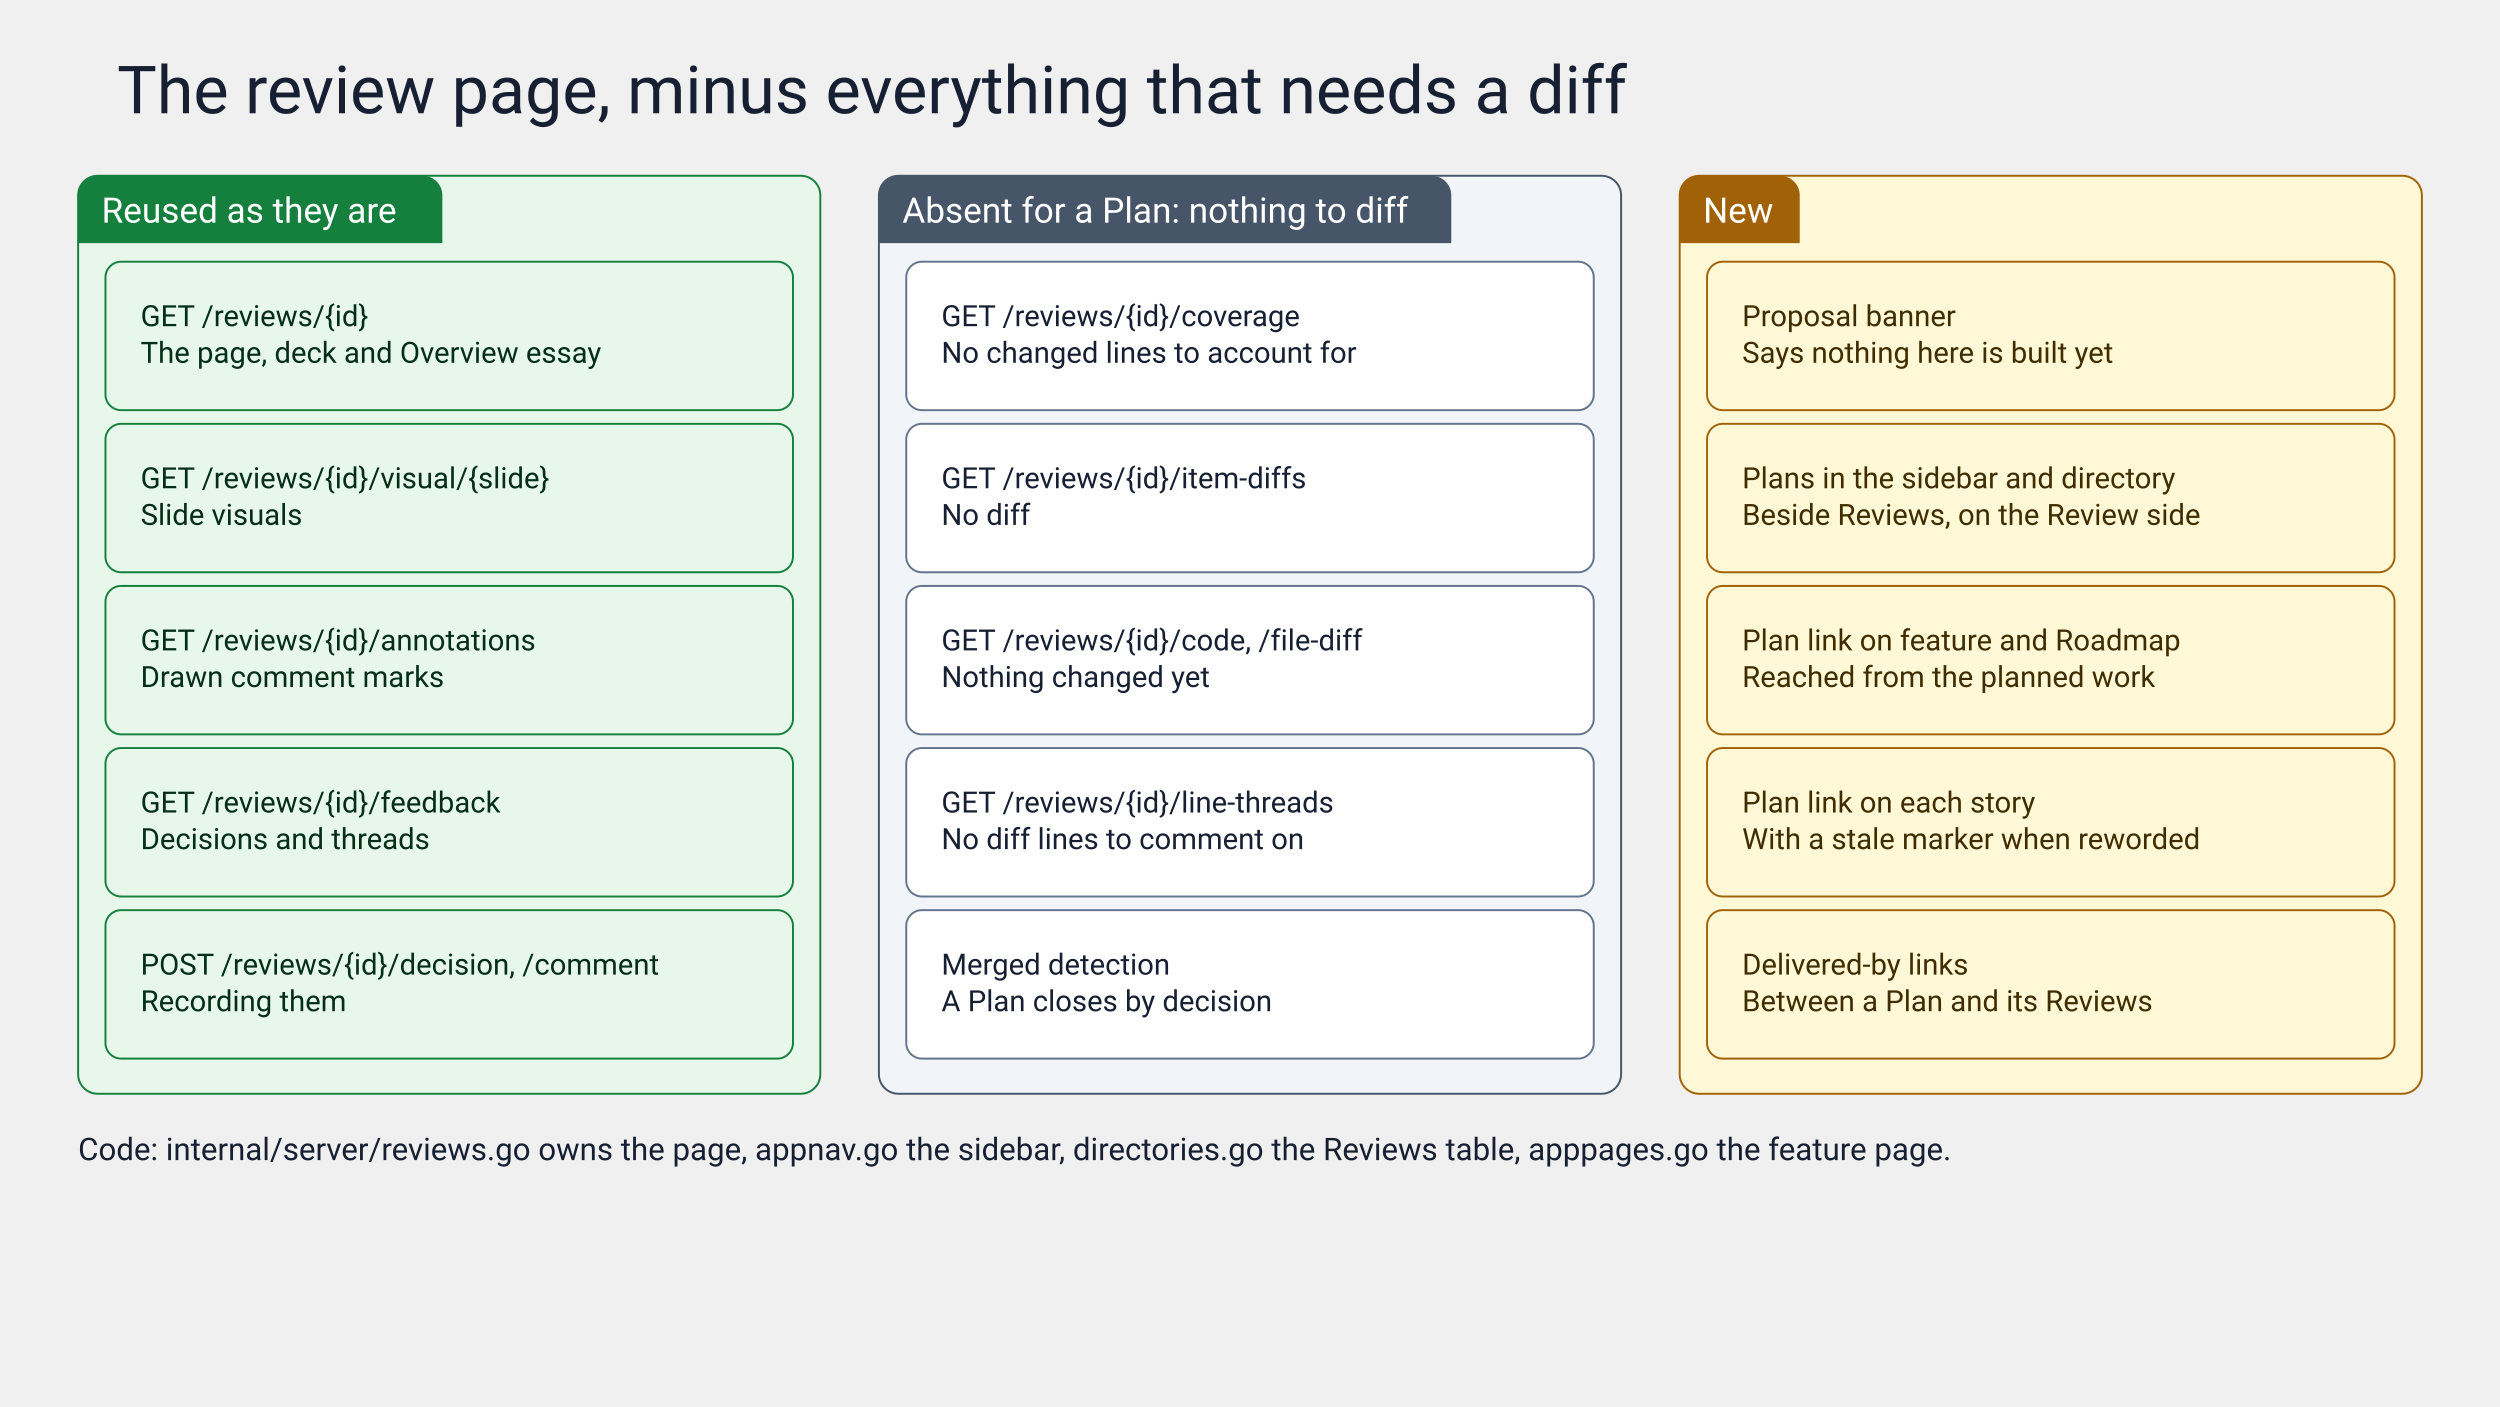
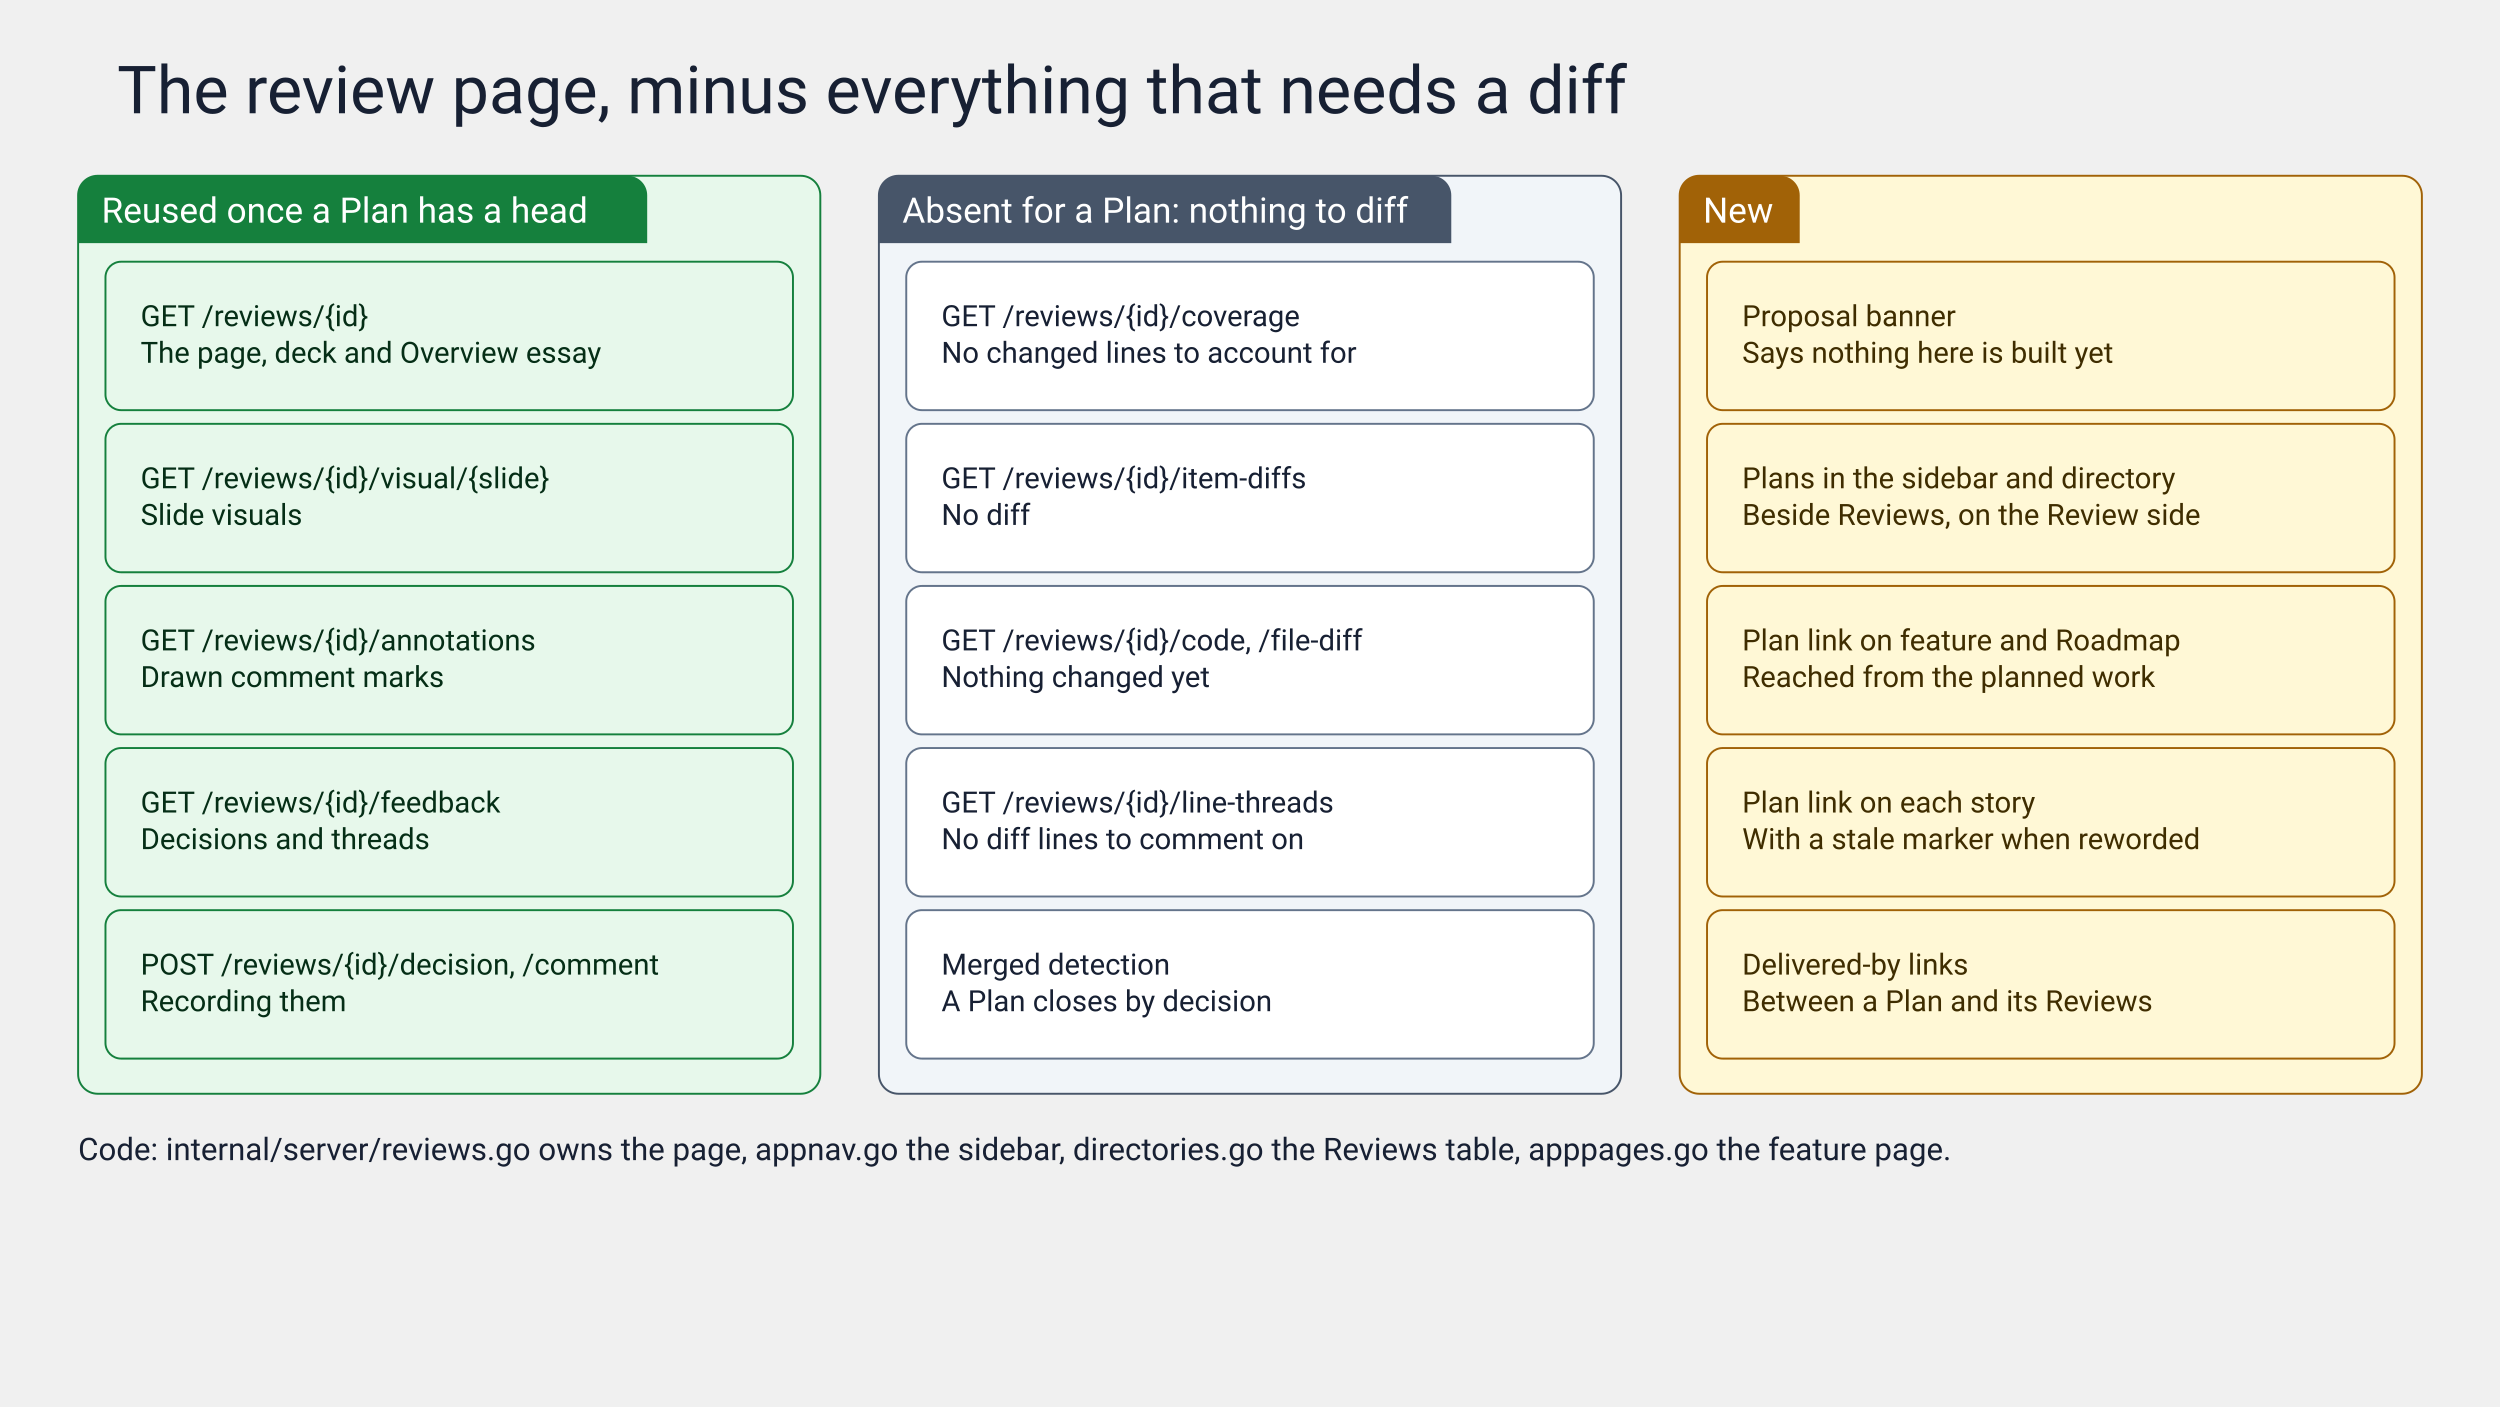
<svg xmlns="http://www.w3.org/2000/svg" viewBox="0 0 1280 720" role="img" aria-labelledby="diagram-title" data-renderer="change-saga-diagram/2" aria-describedby="diagram-desc">
  <defs>
    <style>@font-face{font-family:"Change Saga Diagram";src:url("/_diagram/fonts/go-regular.ttf") format("truetype")}text{font-family:"Change Saga Diagram",system-ui,-apple-system,"Segoe UI",Roboto,Helvetica,Arial,sans-serif;font-weight:400}:root{color-scheme:light dark;--diagram-gray-accent:#475569;--diagram-gray-tint:#f1f5f9;--diagram-green-accent:#15803d;--diagram-green-ink:#052e16;--diagram-green-tint:#e7f8eb;--diagram-normal-fill:#ffffff;--diagram-normal-ink:#172033;--diagram-normal-stroke:#64748b;--diagram-on-accent:#ffffff;--diagram-title-ink:#172033;--diagram-yellow-accent:#a16207;--diagram-yellow-ink:#3f2d00;--diagram-yellow-tint:#fff8d6;}@media (prefers-color-scheme:dark){:root{--diagram-gray-accent:#9198a1;--diagram-gray-tint:#1c2128;--diagram-green-accent:#56d364;--diagram-green-ink:#d2f8d9;--diagram-green-tint:#12261e;--diagram-normal-fill:#161b22;--diagram-normal-ink:#e6edf3;--diagram-normal-stroke:#6e7681;--diagram-on-accent:#0d1117;--diagram-title-ink:#e6edf3;--diagram-yellow-accent:#e3b341;--diagram-yellow-ink:#fff5b1;--diagram-yellow-tint:#2b2508;}}</style>
  </defs>
  <g id="title" data-diagram-kind="text" transform="translate(60 24)" aria-hidden="true">
    <text x="0" y="34" font-size="34" fill="#172033" xml:space="preserve" style="fill:var(--diagram-title-ink,#172033)">
      <tspan x="0" y="34">The review page, minus everything that needs a diff</tspan>
    </text>
  </g>
-   <g id="keep" data-diagram-kind="group" transform="translate(40 90)" role="group" aria-label="Reused as they are">
+   <g id="keep" data-diagram-kind="group" transform="translate(40 90)" role="group" aria-label="Reused once a Plan has a head">
    <rect width="380" height="470" rx="10" fill="#e7f8eb" stroke="#15803d" stroke-width="1" style="fill:var(--diagram-green-tint,#e7f8eb);stroke:var(--diagram-green-accent,#15803d)" />
-     <path d="M0 34.5V10A10 10 0 0 1 10 0H176.484A10 10 0 0 1 186.484 10V34.5Z" fill="#15803d" style="fill:var(--diagram-green-accent,#15803d)" />
+     <path d="M0 34.5V10A10 10 0 0 1 10 0H281.361A10 10 0 0 1 291.361 10V34.5Z" fill="#15803d" style="fill:var(--diagram-green-accent,#15803d)" />
    <text x="12" y="24" font-size="18" fill="#ffffff" xml:space="preserve" style="fill:var(--diagram-on-accent,#ffffff)">
-       <tspan x="12" y="24">Reused as they are</tspan>
+       <tspan x="12" y="24">Reused once a Plan has a head</tspan>
    </text>
    <g id="k0" data-diagram-kind="node" transform="translate(14 44)" role="group" aria-label="GET /reviews/{id}&#10;The page, deck and Overview essay">
      <rect width="352" height="76" rx="8" fill="#e7f8eb" stroke="#15803d" stroke-width="1" style="fill:var(--diagram-green-tint,#e7f8eb);stroke:var(--diagram-green-accent,#15803d)" />
      <text x="18" y="33" font-size="15" fill="#052e16" xml:space="preserve" style="fill:var(--diagram-green-ink,#052e16)">
        <tspan x="18" y="33">GET /reviews/{id}</tspan>
        <tspan x="18" y="51.75">The page, deck and Overview essay</tspan>
      </text>
    </g>
    <g id="k1" data-diagram-kind="node" transform="translate(14 127)" role="group" aria-label="GET /reviews/{id}/visual/{slide}&#10;Slide visuals">
      <rect width="352" height="76" rx="8" fill="#e7f8eb" stroke="#15803d" stroke-width="1" style="fill:var(--diagram-green-tint,#e7f8eb);stroke:var(--diagram-green-accent,#15803d)" />
      <text x="18" y="33" font-size="15" fill="#052e16" xml:space="preserve" style="fill:var(--diagram-green-ink,#052e16)">
        <tspan x="18" y="33">GET /reviews/{id}/visual/{slide}</tspan>
        <tspan x="18" y="51.75">Slide visuals</tspan>
      </text>
    </g>
    <g id="k2" data-diagram-kind="node" transform="translate(14 210)" role="group" aria-label="GET /reviews/{id}/annotations&#10;Drawn comment marks">
      <rect width="352" height="76" rx="8" fill="#e7f8eb" stroke="#15803d" stroke-width="1" style="fill:var(--diagram-green-tint,#e7f8eb);stroke:var(--diagram-green-accent,#15803d)" />
      <text x="18" y="33" font-size="15" fill="#052e16" xml:space="preserve" style="fill:var(--diagram-green-ink,#052e16)">
        <tspan x="18" y="33">GET /reviews/{id}/annotations</tspan>
        <tspan x="18" y="51.75">Drawn comment marks</tspan>
      </text>
    </g>
    <g id="k3" data-diagram-kind="node" transform="translate(14 293)" role="group" aria-label="GET /reviews/{id}/feedback&#10;Decisions and threads">
      <rect width="352" height="76" rx="8" fill="#e7f8eb" stroke="#15803d" stroke-width="1" style="fill:var(--diagram-green-tint,#e7f8eb);stroke:var(--diagram-green-accent,#15803d)" />
      <text x="18" y="33" font-size="15" fill="#052e16" xml:space="preserve" style="fill:var(--diagram-green-ink,#052e16)">
        <tspan x="18" y="33">GET /reviews/{id}/feedback</tspan>
        <tspan x="18" y="51.75">Decisions and threads</tspan>
      </text>
    </g>
    <g id="k4" data-diagram-kind="node" transform="translate(14 376)" role="group" aria-label="POST /reviews/{id}/decision, /comment&#10;Recording them">
      <rect width="352" height="76" rx="8" fill="#e7f8eb" stroke="#15803d" stroke-width="1" style="fill:var(--diagram-green-tint,#e7f8eb);stroke:var(--diagram-green-accent,#15803d)" />
      <text x="18" y="33" font-size="15" fill="#052e16" xml:space="preserve" style="fill:var(--diagram-green-ink,#052e16)">
        <tspan x="18" y="33">POST /reviews/{id}/decision, /comment</tspan>
        <tspan x="18" y="51.75">Recording them</tspan>
      </text>
    </g>
  </g>
  <g id="drop" data-diagram-kind="group" transform="translate(450 90)" role="group" aria-label="Absent for a Plan: nothing to diff">
    <rect width="380" height="470" rx="10" fill="#f1f5f9" stroke="#475569" stroke-width="1" style="fill:var(--diagram-gray-tint,#f1f5f9);stroke:var(--diagram-gray-accent,#475569)" />
    <path d="M0 34.5V10A10 10 0 0 1 10 0H283.051A10 10 0 0 1 293.051 10V34.5Z" fill="#475569" style="fill:var(--diagram-gray-accent,#475569)" />
    <text x="12" y="24" font-size="18" fill="#ffffff" xml:space="preserve" style="fill:var(--diagram-on-accent,#ffffff)">
      <tspan x="12" y="24">Absent for a Plan: nothing to diff</tspan>
    </text>
    <g id="x0" data-diagram-kind="node" transform="translate(14 44)" role="group" aria-label="GET /reviews/{id}/coverage&#10;No changed lines to account for">
      <rect width="352" height="76" rx="8" fill="#ffffff" stroke="#64748b" stroke-width="1" style="fill:var(--diagram-normal-fill,#ffffff);stroke:var(--diagram-normal-stroke,#64748b)" />
      <text x="18" y="33" font-size="15" fill="#172033" xml:space="preserve" style="fill:var(--diagram-normal-ink,#172033)">
        <tspan x="18" y="33">GET /reviews/{id}/coverage</tspan>
        <tspan x="18" y="51.75">No changed lines to account for</tspan>
      </text>
    </g>
    <g id="x1" data-diagram-kind="node" transform="translate(14 127)" role="group" aria-label="GET /reviews/{id}/item-diffs&#10;No diff">
      <rect width="352" height="76" rx="8" fill="#ffffff" stroke="#64748b" stroke-width="1" style="fill:var(--diagram-normal-fill,#ffffff);stroke:var(--diagram-normal-stroke,#64748b)" />
      <text x="18" y="33" font-size="15" fill="#172033" xml:space="preserve" style="fill:var(--diagram-normal-ink,#172033)">
        <tspan x="18" y="33">GET /reviews/{id}/item-diffs</tspan>
        <tspan x="18" y="51.75">No diff</tspan>
      </text>
    </g>
    <g id="x2" data-diagram-kind="node" transform="translate(14 210)" role="group" aria-label="GET /reviews/{id}/code, /file-diff&#10;Nothing changed yet">
      <rect width="352" height="76" rx="8" fill="#ffffff" stroke="#64748b" stroke-width="1" style="fill:var(--diagram-normal-fill,#ffffff);stroke:var(--diagram-normal-stroke,#64748b)" />
      <text x="18" y="33" font-size="15" fill="#172033" xml:space="preserve" style="fill:var(--diagram-normal-ink,#172033)">
        <tspan x="18" y="33">GET /reviews/{id}/code, /file-diff</tspan>
        <tspan x="18" y="51.75">Nothing changed yet</tspan>
      </text>
    </g>
    <g id="x3" data-diagram-kind="node" transform="translate(14 293)" role="group" aria-label="GET /reviews/{id}/line-threads&#10;No diff lines to comment on">
      <rect width="352" height="76" rx="8" fill="#ffffff" stroke="#64748b" stroke-width="1" style="fill:var(--diagram-normal-fill,#ffffff);stroke:var(--diagram-normal-stroke,#64748b)" />
      <text x="18" y="33" font-size="15" fill="#172033" xml:space="preserve" style="fill:var(--diagram-normal-ink,#172033)">
        <tspan x="18" y="33">GET /reviews/{id}/line-threads</tspan>
        <tspan x="18" y="51.75">No diff lines to comment on</tspan>
      </text>
    </g>
    <g id="x4" data-diagram-kind="node" transform="translate(14 376)" role="group" aria-label="Merged detection&#10;A Plan closes by decision">
      <rect width="352" height="76" rx="8" fill="#ffffff" stroke="#64748b" stroke-width="1" style="fill:var(--diagram-normal-fill,#ffffff);stroke:var(--diagram-normal-stroke,#64748b)" />
      <text x="18" y="33" font-size="15" fill="#172033" xml:space="preserve" style="fill:var(--diagram-normal-ink,#172033)">
        <tspan x="18" y="33">Merged detection</tspan>
        <tspan x="18" y="51.75">A Plan closes by decision</tspan>
      </text>
    </g>
  </g>
  <g id="add" data-diagram-kind="group" transform="translate(860 90)" role="group" aria-label="New">
    <rect width="380" height="470" rx="10" fill="#fff8d6" stroke="#a16207" stroke-width="1" style="fill:var(--diagram-yellow-tint,#fff8d6);stroke:var(--diagram-yellow-accent,#a16207)" />
    <path d="M0 34.5V10A10 10 0 0 1 10 0H51.456A10 10 0 0 1 61.456 10V34.5Z" fill="#a16207" style="fill:var(--diagram-yellow-accent,#a16207)" />
    <text x="12" y="24" font-size="18" fill="#ffffff" xml:space="preserve" style="fill:var(--diagram-on-accent,#ffffff)">
      <tspan x="12" y="24">New</tspan>
    </text>
    <g id="a0" data-diagram-kind="node" transform="translate(14 44)" role="group" aria-label="Proposal banner&#10;Says nothing here is built yet">
      <rect width="352" height="76" rx="8" fill="#fff8d6" stroke="#a16207" stroke-width="1" style="fill:var(--diagram-yellow-tint,#fff8d6);stroke:var(--diagram-yellow-accent,#a16207)" />
      <text x="18" y="33" font-size="15" fill="#3f2d00" xml:space="preserve" style="fill:var(--diagram-yellow-ink,#3f2d00)">
        <tspan x="18" y="33">Proposal banner</tspan>
        <tspan x="18" y="51.75">Says nothing here is built yet</tspan>
      </text>
    </g>
    <g id="a1" data-diagram-kind="node" transform="translate(14 127)" role="group" aria-label="Plans in the sidebar and directory&#10;Beside Reviews, on the Review side">
      <rect width="352" height="76" rx="8" fill="#fff8d6" stroke="#a16207" stroke-width="1" style="fill:var(--diagram-yellow-tint,#fff8d6);stroke:var(--diagram-yellow-accent,#a16207)" />
      <text x="18" y="33" font-size="15" fill="#3f2d00" xml:space="preserve" style="fill:var(--diagram-yellow-ink,#3f2d00)">
        <tspan x="18" y="33">Plans in the sidebar and directory</tspan>
        <tspan x="18" y="51.75">Beside Reviews, on the Review side</tspan>
      </text>
    </g>
    <g id="a2" data-diagram-kind="node" transform="translate(14 210)" role="group" aria-label="Plan link on feature and Roadmap&#10;Reached from the planned work">
      <rect width="352" height="76" rx="8" fill="#fff8d6" stroke="#a16207" stroke-width="1" style="fill:var(--diagram-yellow-tint,#fff8d6);stroke:var(--diagram-yellow-accent,#a16207)" />
      <text x="18" y="33" font-size="15" fill="#3f2d00" xml:space="preserve" style="fill:var(--diagram-yellow-ink,#3f2d00)">
        <tspan x="18" y="33">Plan link on feature and Roadmap</tspan>
        <tspan x="18" y="51.75">Reached from the planned work</tspan>
      </text>
    </g>
    <g id="a3" data-diagram-kind="node" transform="translate(14 293)" role="group" aria-label="Plan link on each story&#10;With a stale marker when reworded">
      <rect width="352" height="76" rx="8" fill="#fff8d6" stroke="#a16207" stroke-width="1" style="fill:var(--diagram-yellow-tint,#fff8d6);stroke:var(--diagram-yellow-accent,#a16207)" />
      <text x="18" y="33" font-size="15" fill="#3f2d00" xml:space="preserve" style="fill:var(--diagram-yellow-ink,#3f2d00)">
        <tspan x="18" y="33">Plan link on each story</tspan>
        <tspan x="18" y="51.75">With a stale marker when reworded</tspan>
      </text>
    </g>
    <g id="a4" data-diagram-kind="node" transform="translate(14 376)" role="group" aria-label="Delivered-by links&#10;Between a Plan and its Reviews">
      <rect width="352" height="76" rx="8" fill="#fff8d6" stroke="#a16207" stroke-width="1" style="fill:var(--diagram-yellow-tint,#fff8d6);stroke:var(--diagram-yellow-accent,#a16207)" />
      <text x="18" y="33" font-size="15" fill="#3f2d00" xml:space="preserve" style="fill:var(--diagram-yellow-ink,#3f2d00)">
        <tspan x="18" y="33">Delivered-by links</tspan>
        <tspan x="18" y="51.75">Between a Plan and its Reviews</tspan>
      </text>
    </g>
  </g>
  <g id="foot" data-diagram-kind="text" transform="translate(40 578)" role="group" aria-label="Code: internal/server/reviews.go owns the page, appnav.go the sidebar, directories.go the Reviews table, apppages.go the feature page.">
    <text x="0" y="16" font-size="16" fill="#172033" xml:space="preserve" style="fill:var(--diagram-normal-ink,#172033)">
      <tspan x="0" y="16">Code: internal/server/reviews.go owns the page, appnav.go the sidebar, directories.go the Reviews table, apppages.go the feature page.</tspan>
    </text>
  </g>
</svg>
